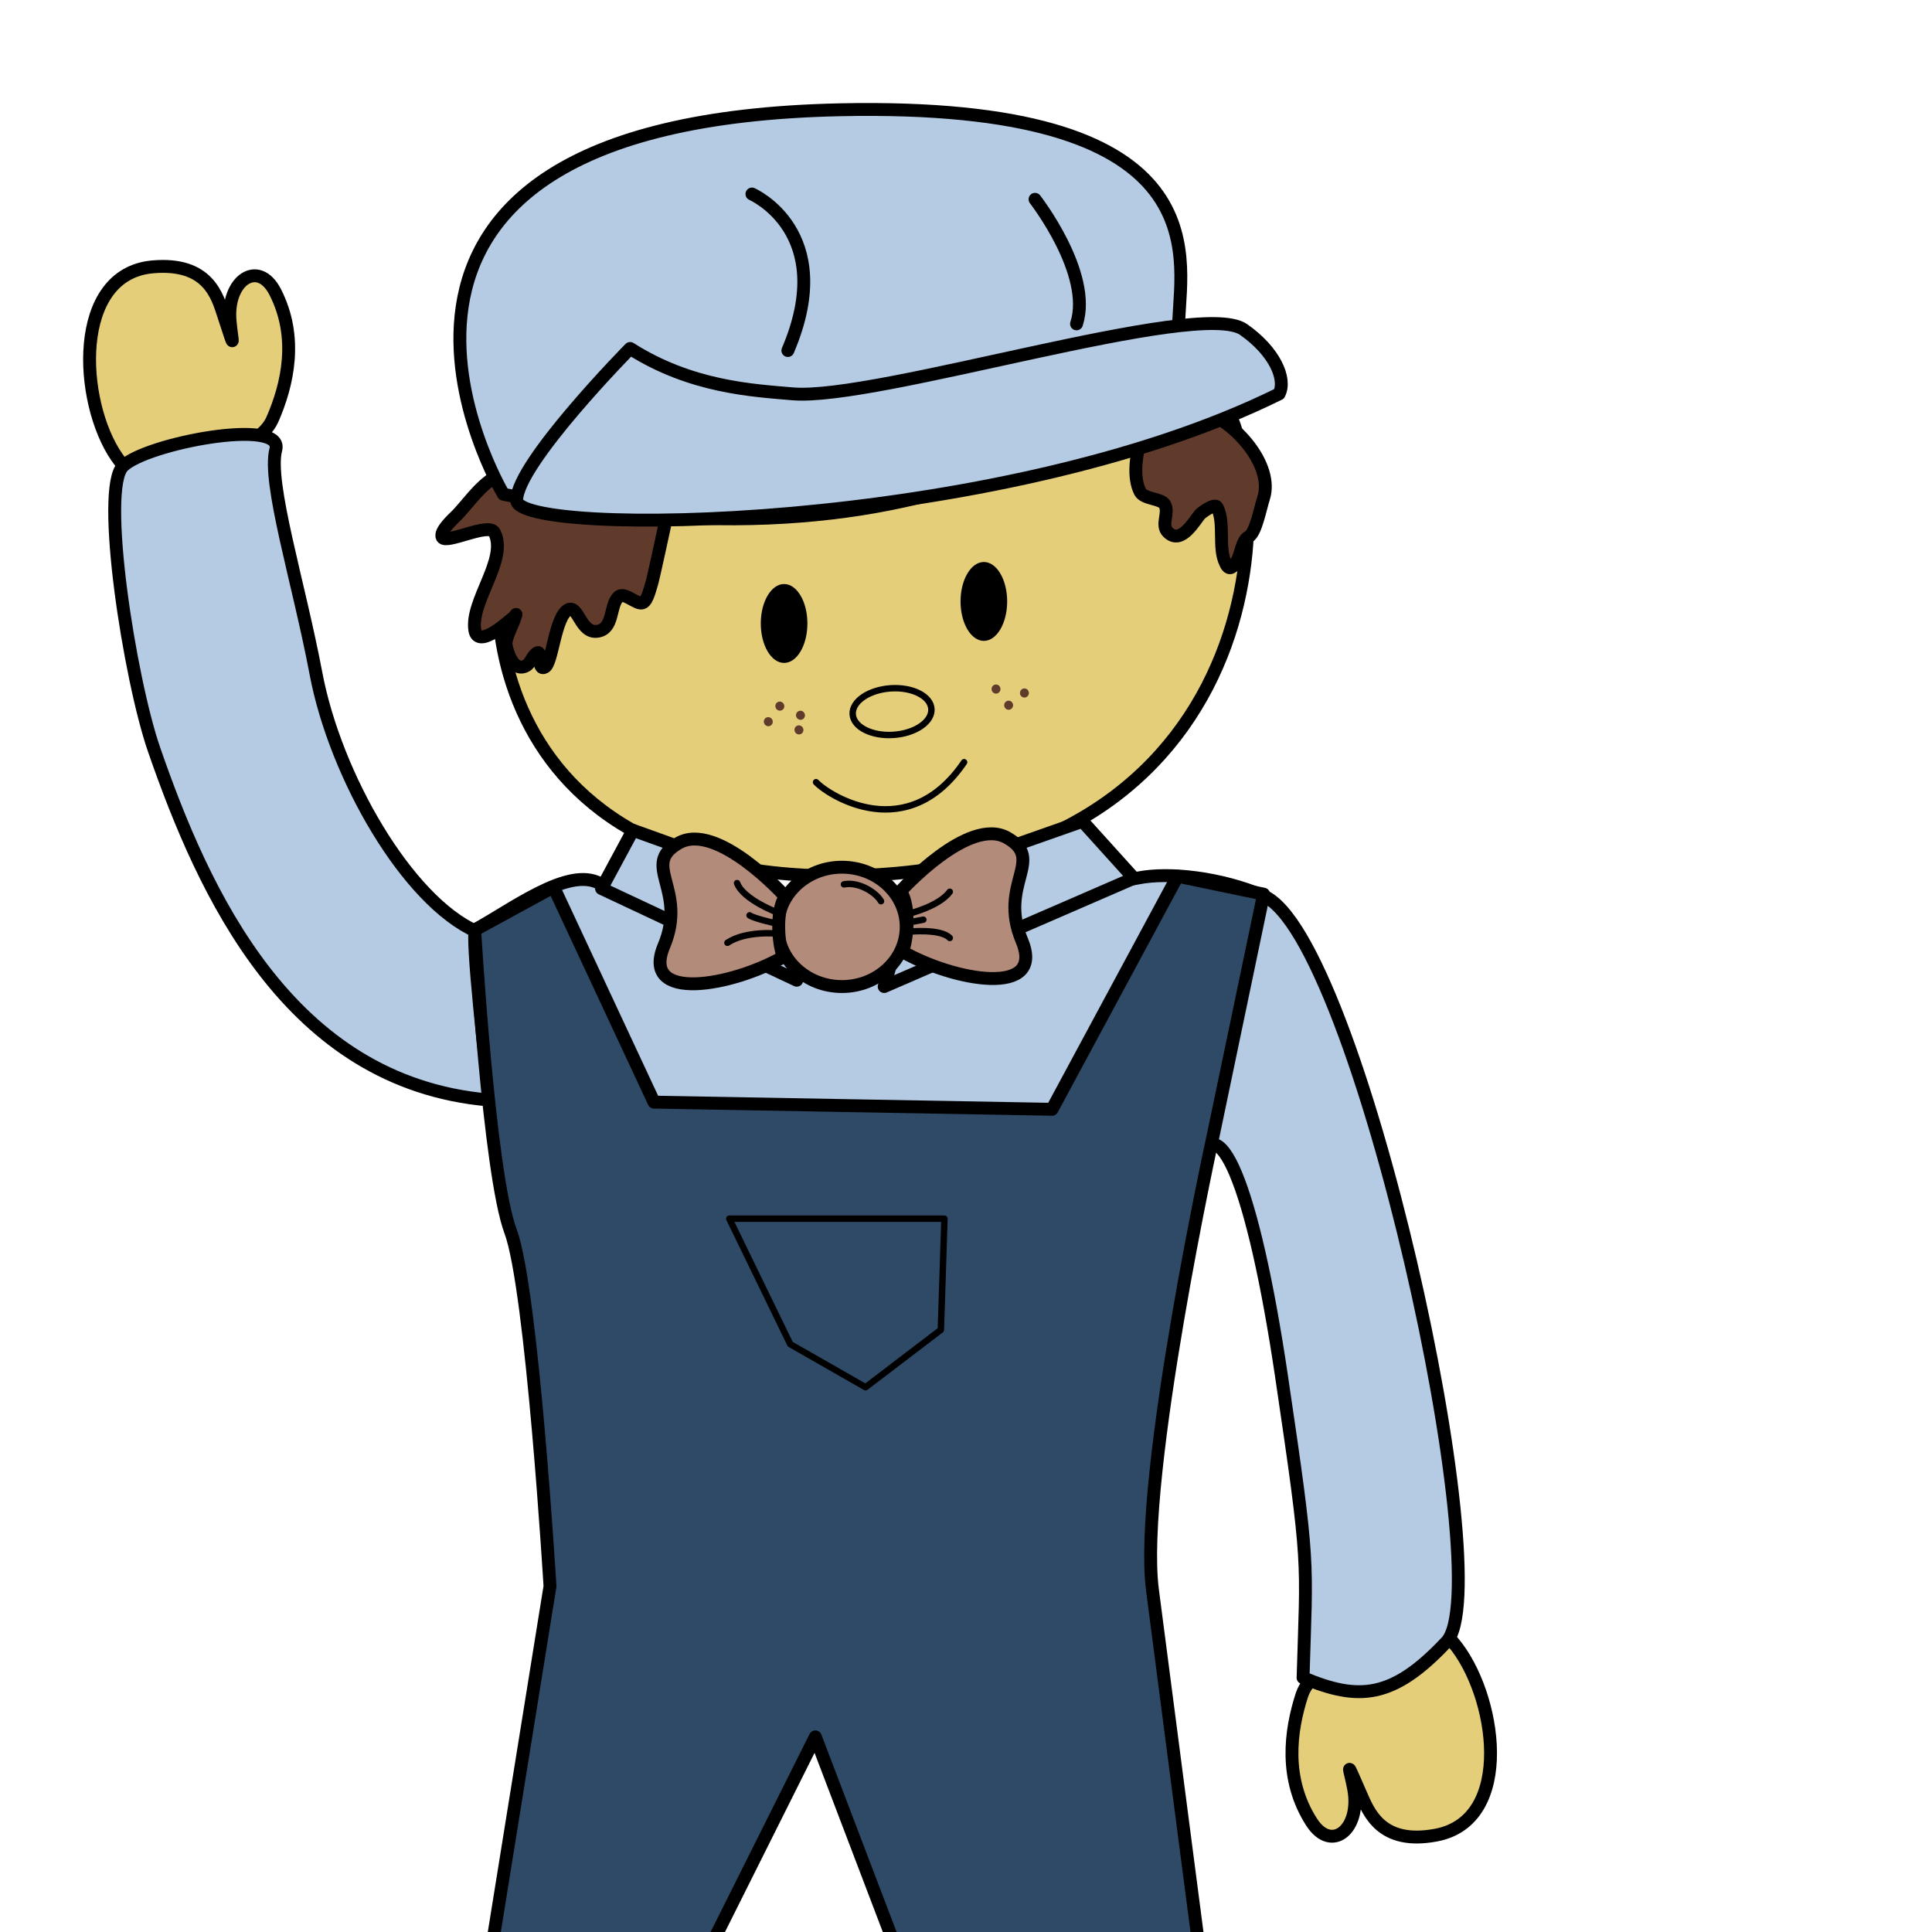
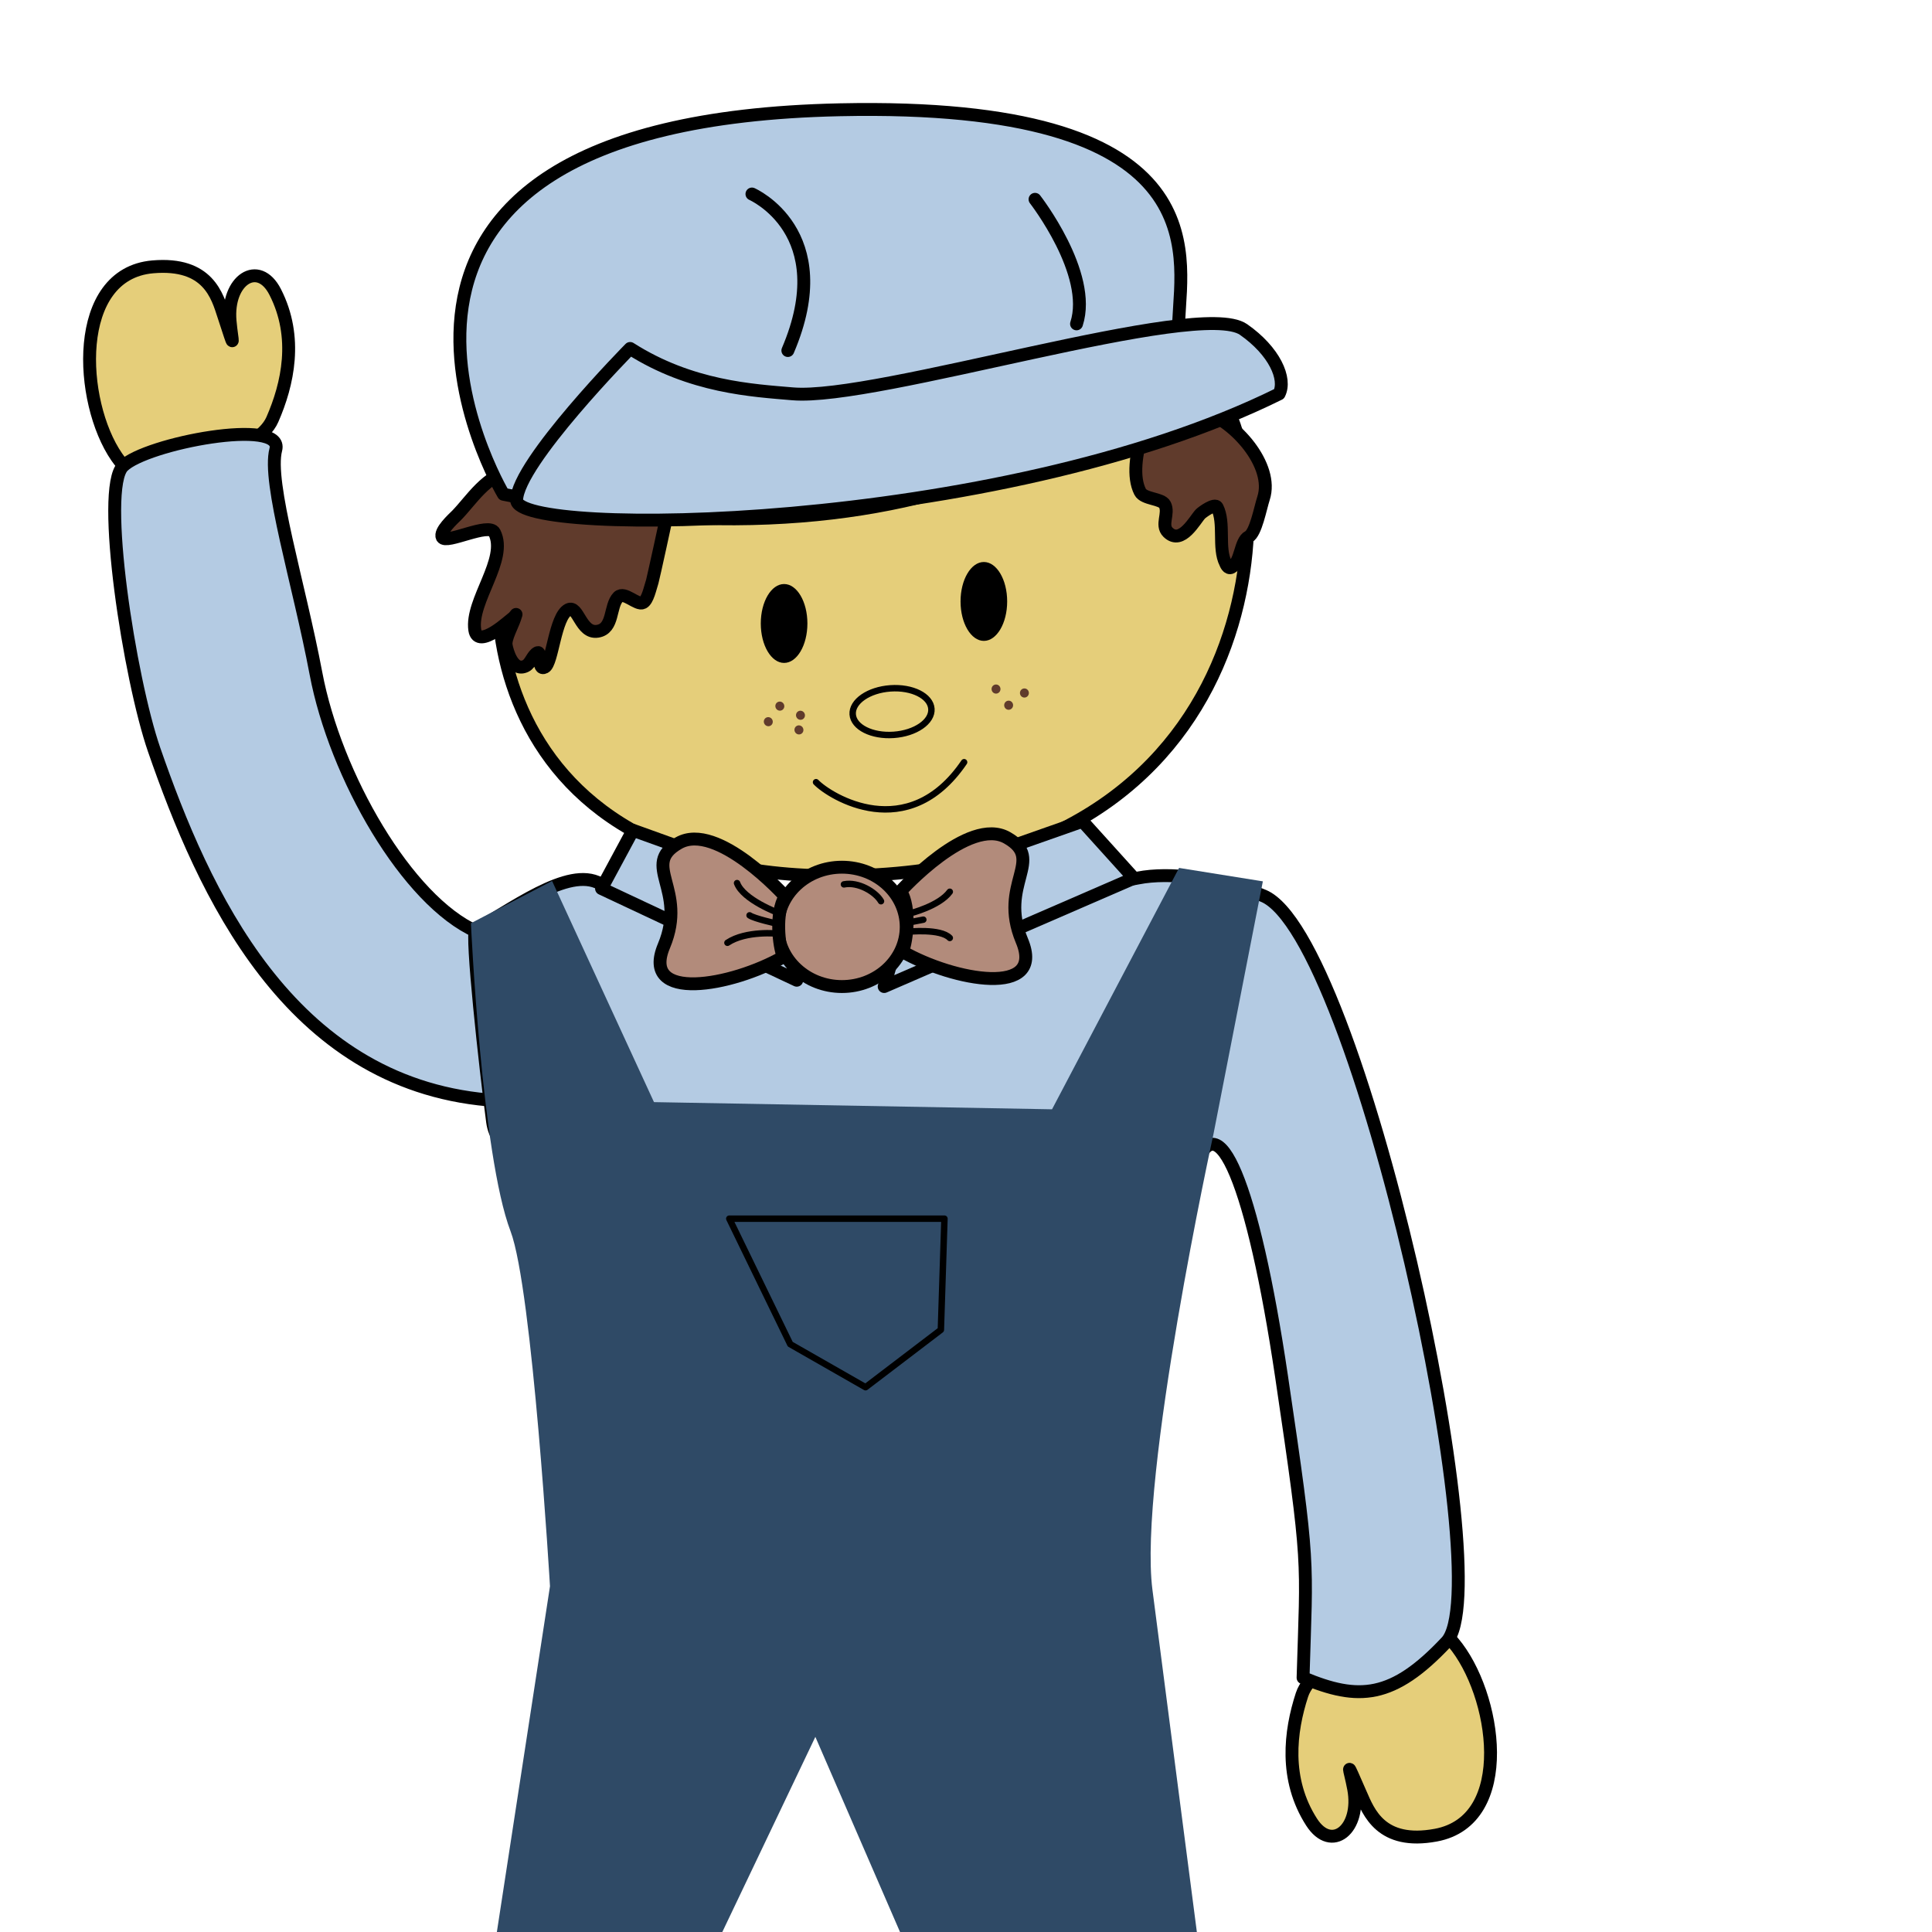
<svg xmlns="http://www.w3.org/2000/svg" width="100%" height="100%" viewBox="0 0 600 600" version="1.1" xml:space="preserve" style="fill-rule:evenodd;clip-rule:evenodd;stroke-linecap:round;stroke-linejoin:round;stroke-miterlimit:1.5;">
  <g id="waving">
    <g transform="matrix(0.830051,-0.557688,-0.557688,-0.830051,-6.17871,804.679)">
      <path d="M417.236,516.011C417.236,516.011 405.037,511.151 404.837,526.437C404.565,547.23 425.068,581.393 447.051,569.231C462.22,560.838 458.604,550.444 456.879,544.332C453.496,532.345 454.378,536.041 457.599,541.886C463.769,553.079 475.613,552.933 474.257,541.556C472.382,525.832 461.484,515.555 451.449,509.168C441.413,502.782 419.061,513.73 417.236,516.011Z" style="fill:rgb(229,206,122);stroke:black;stroke-width:4px;" />
    </g>
    <path d="M148.015,289.32C126.457,279.745 104.136,240.986 98.122,209.135C92.81,180.997 82.976,149.735 85.649,139.641C88.322,129.546 45.307,137.672 38.179,144.799C31.052,151.927 40.283,210.975 47.873,232.861C63.197,277.052 89.569,336.068 151.579,341.592C190.637,345.072 158.707,294.069 148.015,289.32Z" style="fill:rgb(180,203,227);stroke:black;stroke-width:4px;" />
  </g>
  <g id="trainConductor" transform="matrix(0.950844,0.30967,-0.30967,0.950844,59.223,-73.455)">
    <g transform="matrix(-0.537116,0.843509,0.843509,0.537116,326.884,-190.83)">
      <path d="M417.236,516.011C417.236,516.011 405.037,511.151 404.837,526.437C404.565,547.23 425.068,581.393 447.051,569.231C462.22,560.838 458.604,550.444 456.879,544.332C453.496,532.345 454.378,536.041 457.599,541.886C463.769,553.079 475.613,552.933 474.257,541.556C472.382,525.832 461.484,515.555 451.449,509.168C441.413,502.782 419.061,513.73 417.236,516.011Z" style="fill:rgb(229,206,122);stroke:black;stroke-width:4px;" />
    </g>
    <g transform="matrix(0.950844,-0.30967,0.30967,0.950844,-33.565,88.1838)">
      <path d="M188.123,275.65C179.139,267.712 162.189,280.33 147.723,288.705C146.173,289.603 150.757,331.695 152.984,348.4C155.211,365.105 191.963,380.697 247.647,377.356C303.332,374.015 364.585,383.815 371.267,362.655C377.949,341.495 389.086,367.333 397.995,427.472C406.905,487.611 405.791,483.156 404.678,521.022C421.875,528.244 432.52,527.704 449.225,509.885C465.93,492.066 421.787,290.69 392.427,278.238C378.979,272.534 363.031,270.756 353.448,272.669C334.188,276.513 210.073,295.041 188.123,275.65Z" style="fill:rgb(180,203,227);stroke:black;stroke-width:4px;" />
    </g>
    <path d="M167.933,185.063C159.906,207.94 190.028,309.083 309.772,262.041C429.516,214.999 387.463,98.106 361.804,85.989C336.144,73.872 196.443,103.808 167.933,185.063Z" style="fill:rgb(229,206,122);stroke:black;stroke-width:4px;" />
    <path d="M162.943,177.935C155.734,181.54 153.689,190.743 150.826,196.467C150.203,197.715 147.228,202.847 148.688,204.307C150.502,206.121 161.04,195.276 163.656,197.893C170.274,204.51 163.114,220.329 167.22,228.541C170.13,234.362 176.983,221.63 177.199,221.414C177.574,221.038 177.911,219.988 177.911,219.988L177.911,221.414C177.911,223.487 177.004,228.153 177.911,229.967C178.711,231.566 182.557,237.438 185.752,234.243C186.94,233.055 186.702,230.442 187.89,229.254C189.016,228.128 189.58,234.692 191.454,232.818C193.366,230.906 189.579,216.874 192.879,213.573C195.339,211.114 198.815,219.515 203.571,217.137C208.231,214.807 204.666,208.531 206.422,205.02C207.611,202.642 212.811,205.758 214.262,204.307C215.419,203.15 214.975,199.395 214.975,197.18C214.975,196.47 212.942,175.902 212.837,175.797C210.66,173.621 203.471,175.698 201.433,173.659C197.816,170.042 189.723,170.095 182.901,170.095C181.88,170.095 177.136,169.445 176.486,170.095C173.867,172.713 168.935,175.084 163.656,175.084" style="fill:rgb(96,59,44);stroke:black;stroke-width:4px;" />
    <path d="M162.629,185.721C162.629,185.721 61.224,97.065 224.996,39.827C335.251,1.294 339.706,49.182 345.274,69.229C350.843,89.275 306.295,169.684 162.629,185.721Z" style="fill:rgb(180,203,227);stroke:black;stroke-width:4px;" />
    <path d="M345.41,105.234C345.41,112.928 346.796,120.162 350.4,123.765C352.26,125.625 357.369,123.608 358.953,125.191C361.136,127.375 359.625,131.585 362.516,133.031C367.83,135.688 369.298,126.596 370.357,124.478C370.688,123.816 373.55,119.831 374.633,120.914C378.524,124.805 378.753,132.874 382.474,136.595C382.585,136.706 383.717,138.203 384.612,137.308C387.023,134.896 384.643,128.724 386.75,126.616C388.527,124.84 387.463,117.02 387.463,113.787C387.463,103.111 371.688,93.829 361.091,93.829C354.951,93.829 352.63,94.45 349.687,97.393C348.674,98.406 347.846,103.095 346.836,103.095" style="fill:rgb(96,59,44);stroke:black;stroke-width:4px;" />
    <path d="M186.017,130.482C186.017,130.482 163.743,175.029 167.084,186.166C170.425,197.303 312.193,149.735 382.026,81.479C382.832,76.294 376.533,69.285 365.32,65.888C349.086,60.968 263.888,122.3 238.36,128.254C226.248,131.079 207.712,136.088 186.017,130.482Z" style="fill:rgb(180,203,227);stroke:black;stroke-width:4px;" />
    <path d="M207.135,73.159C207.135,73.159 236.358,76.01 232.794,115.925" style="fill:none;stroke:black;stroke-width:4px;" />
    <path d="M291.24,47.5C291.24,47.5 315.474,63.893 315.474,80.287" style="fill:none;stroke:black;stroke-width:4px;" />
    <g transform="matrix(0.950844,-0.30967,0.30967,0.950844,-33.565,88.1838)">
      <path d="M239.273,273.222L196.555,257.842L186.81,275.94L247.441,304.419L239.273,273.222Z" style="fill:rgb(180,203,227);stroke:black;stroke-width:4px;" />
    </g>
    <g transform="matrix(0.950844,-0.30967,0.30967,0.950844,-33.565,88.1838)">
      <path d="M284.282,273.309L336.171,255.063L352.137,272.739L274.589,306.381L284.282,273.309Z" style="fill:rgb(180,203,227);stroke:black;stroke-width:4px;" />
    </g>
    <g transform="matrix(0.950844,-0.30967,0.30967,0.950844,-40.7027,77.3153)">
      <ellipse cx="264.895" cy="300.394" rx="19.957" ry="18.532" style="fill:rgb(178,139,123);stroke:black;stroke-width:4px;" />
    </g>
    <g transform="matrix(0.950844,-0.30967,0.30967,0.950844,-33.565,88.1838)">
      <path d="M279.72,276.731C279.72,276.731 300.818,253.352 312.793,260.194C324.767,267.037 309.941,274.45 317.354,292.126C324.767,309.803 296.256,304.671 280.291,295.547C281.664,292.104 282.881,281.984 279.72,276.731Z" style="fill:rgb(178,139,123);stroke:black;stroke-width:4px;" />
    </g>
    <g transform="matrix(-0.950844,0.30967,0.30967,0.950844,464.749,-72.3875)">
      <path d="M279.72,276.731C279.72,276.731 300.818,253.352 312.793,260.194C324.767,267.037 309.941,274.45 317.354,292.126C324.767,309.803 296.256,304.671 280.291,295.547C281.664,292.104 282.881,281.984 279.72,276.731Z" style="fill:rgb(178,139,123);stroke:black;stroke-width:4px;" />
    </g>
    <g transform="matrix(0.950844,-0.30967,0.30967,0.950844,-33.565,88.1838)">
-       <path d="M147.416,288.818L171.917,275.453L203.1,342.275L326.719,344.502L365.698,272.112L392.427,277.681L376.835,352.298C376.835,352.298 353.448,459.212 357.903,493.736C362.367,528.331 376.835,639.073 376.835,639.073L279.944,609.56L253.216,539.398L215.351,615.128L149.643,624.038L170.803,492.623C170.803,492.623 165.235,400.186 158.552,382.367C151.87,364.548 147.416,288.818 147.416,288.818Z" style="fill:rgb(47,74,102);stroke:black;stroke-width:4px;" />
+       <path d="M146.248,286.716L171.45,273.585L203.1,342.275L326.719,344.502L366.166,269.543L392.193,273.71L376.835,352.298C376.835,352.298 353.448,459.212 357.903,493.736C362.367,528.331 371.704,600.07 371.704,600.07L279.944,601.007L253.216,539.398L223.904,600.873L154.205,600.659L170.803,492.623C170.803,492.623 165.331,400.15 158.552,382.367C149.535,358.709 146.248,286.716 146.248,286.716Z" style="fill:rgb(47,74,102);" />
    </g>
    <g transform="matrix(0.950844,-0.30967,0.30967,0.950844,-33.565,88.1838)">
      <path d="M226.487,378.47L293.309,378.47L292.195,412.994L268.808,430.813L245.42,417.449L226.487,378.47Z" style="fill:rgb(47,74,102);stroke:black;stroke-width:2px;" />
    </g>
    <g transform="matrix(0.950844,-0.30967,0.30967,0.950844,-33.565,88.1838)">
      <path d="M282.56,283.669C282.56,283.669 291.678,281.427 294.967,276.942" style="fill:none;stroke:black;stroke-width:2px;" />
    </g>
    <g transform="matrix(0.950844,-0.30967,0.30967,0.950844,-33.565,88.1838)">
      <path d="M282.112,289.349C282.112,289.349 292.127,288.303 294.967,291.292" style="fill:none;stroke:black;stroke-width:2px;" />
    </g>
    <g transform="matrix(0.950844,-0.30967,0.30967,0.950844,-33.565,88.1838)">
      <path d="M282.859,286.359L286.746,285.612" style="fill:none;stroke:black;stroke-width:2px;" />
    </g>
    <g transform="matrix(0.950844,-0.30967,0.30967,0.950844,-33.565,88.1838)">
      <path d="M241.753,283.519C241.753,283.519 230.841,279.484 228.898,274.252" style="fill:none;stroke:black;stroke-width:2px;" />
    </g>
    <g transform="matrix(0.950844,-0.30967,0.30967,0.950844,-33.565,88.1838)">
      <path d="M241.604,289.947C241.604,289.947 231.738,288.901 225.909,292.787" style="fill:none;stroke:black;stroke-width:2px;" />
    </g>
    <g transform="matrix(0.950844,-0.30967,0.30967,0.950844,-33.565,88.1838)">
      <path d="M241.155,286.808C241.155,286.808 234.279,285.313 232.785,284.267" style="fill:none;stroke:black;stroke-width:2px;" />
    </g>
    <g transform="matrix(0.950844,-0.30967,0.30967,0.950844,-33.565,88.1838)">
      <path d="M262.093,274.649C266.578,273.752 271.959,277.041 273.603,279.881" style="fill:none;stroke:black;stroke-width:2px;" />
    </g>
    <g transform="matrix(0.950844,-0.30967,0.30967,0.950844,-33.565,88.1838)">
      <ellipse cx="243.507" cy="193.626" rx="7.239" ry="12.251" />
    </g>
    <g transform="matrix(0.950844,-0.30967,0.30967,0.950844,23.3052,62.4661)">
      <ellipse cx="243.507" cy="193.626" rx="7.239" ry="12.251" />
    </g>
    <g transform="matrix(-0.375504,-0.926821,0.926821,-0.375504,210.27,510.922)">
      <ellipse cx="243.507" cy="193.626" rx="7.239" ry="12.251" style="fill:rgb(229,206,122);stroke:black;stroke-width:2px;" />
    </g>
    <g transform="matrix(0.950844,-0.30967,0.30967,0.950844,-33.565,88.1838)">
      <path d="M253.429,242.916C257.742,247.38 281.918,262.439 299.411,236.712" style="fill:none;stroke:black;stroke-width:2px;" />
    </g>
    <g transform="matrix(1.37682,-0.448403,0.489362,1.50259,-204.627,12.4382)">
      <ellipse cx="309.752" cy="214.513" rx="0.957" ry="0.897" style="fill:rgb(96,59,44);" />
    </g>
    <g transform="matrix(1.37682,-0.448403,0.489362,1.50259,-195.865,10.8723)">
      <ellipse cx="309.752" cy="214.513" rx="0.957" ry="0.897" style="fill:rgb(96,59,44);" />
    </g>
    <g transform="matrix(1.37682,-0.448403,0.489362,1.50259,-199.347,15.9985)">
      <ellipse cx="309.752" cy="214.513" rx="0.957" ry="0.897" style="fill:rgb(96,59,44);" />
    </g>
    <g transform="matrix(-1.033,1.0147,-1.10738,-1.12736,829.121,149.943)">
      <ellipse cx="309.752" cy="214.513" rx="0.957" ry="0.897" style="fill:rgb(96,59,44);" />
    </g>
    <g transform="matrix(-1.033,1.0147,-1.10738,-1.12736,830.073,154.412)">
      <ellipse cx="309.752" cy="214.513" rx="0.957" ry="0.897" style="fill:rgb(96,59,44);" />
    </g>
    <g transform="matrix(-1.033,1.0147,-1.10738,-1.12736,820.235,154.933)">
      <ellipse cx="309.752" cy="214.513" rx="0.957" ry="0.897" style="fill:rgb(96,59,44);" />
    </g>
    <g transform="matrix(-1.033,1.0147,-1.10738,-1.12736,822.144,149.229)">
      <ellipse cx="309.752" cy="214.513" rx="0.957" ry="0.897" style="fill:rgb(96,59,44);" />
    </g>
  </g>
</svg>
